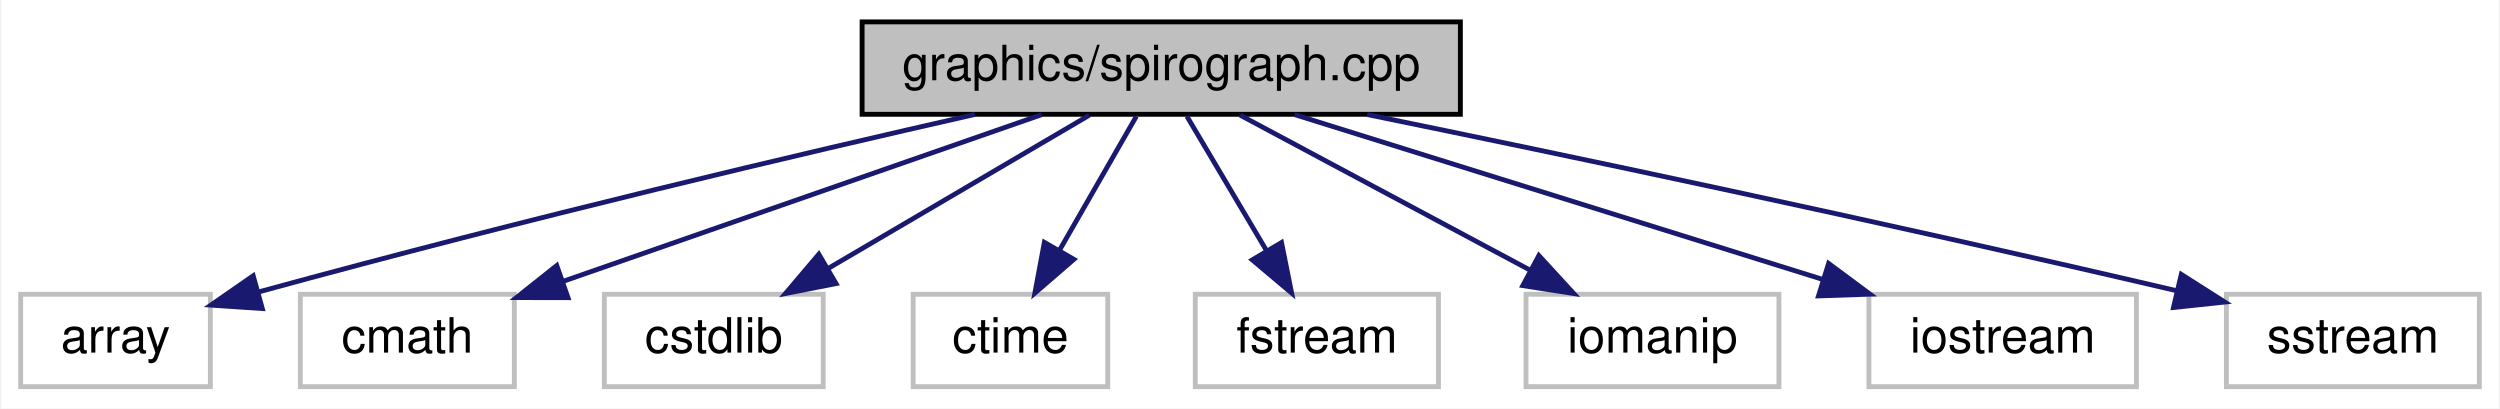
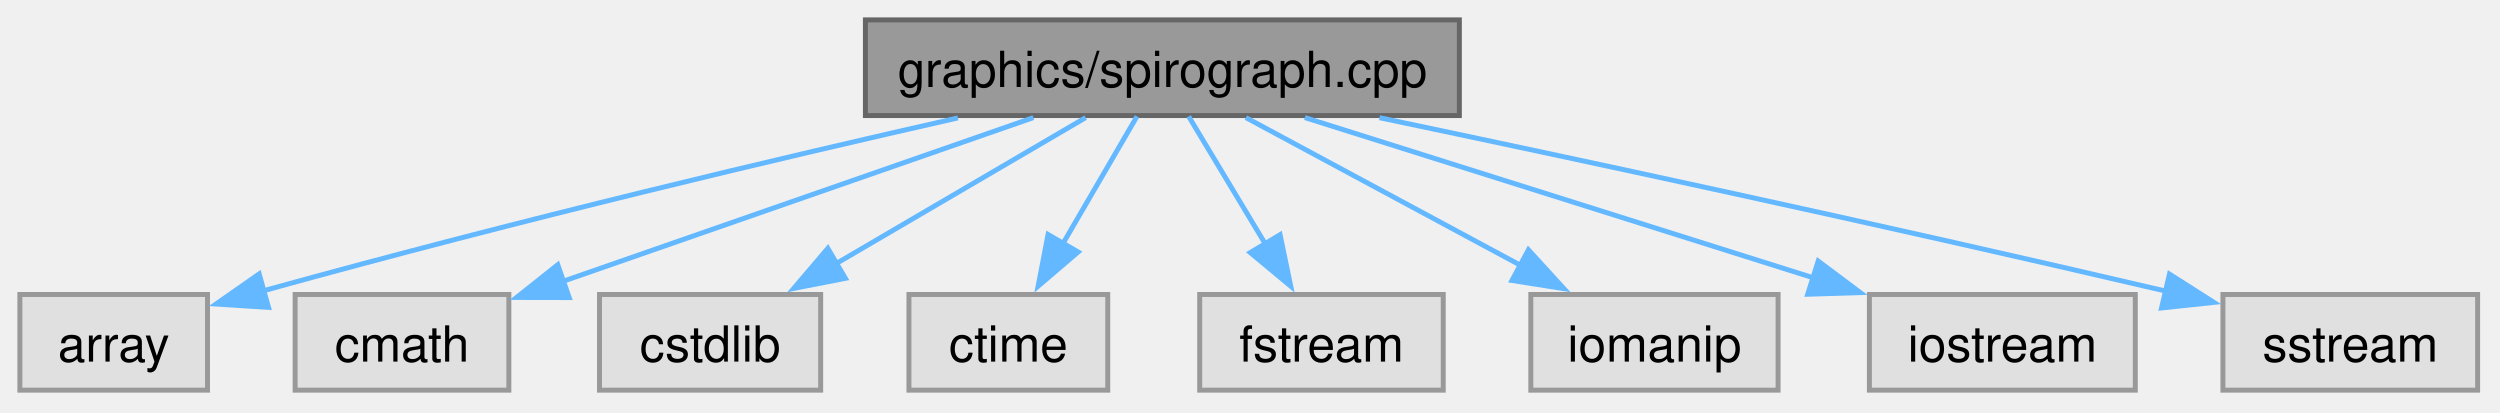
- <svg xmlns="http://www.w3.org/2000/svg" xmlns:xlink="http://www.w3.org/1999/xlink" width="514pt" height="84pt" viewBox="0.00 0.00 513.50 84.00">
-   <g id="graph0" class="graph" transform="scale(1 1) rotate(0) translate(4 80)">
-     <polygon fill="white" stroke="transparent" points="-4,4 -4,-80 509.5,-80 509.5,4 -4,4" />
-     <g id="node1" class="node">
-       <g id="a_node1">
-         <a xlink:title="Implementation of Spirograph">
-           <polygon fill="#bfbfbf" stroke="black" points="173,-56.5 173,-75.5 296,-75.5 296,-56.5 173,-56.5" />
-           <text text-anchor="middle" x="234.5" y="-63.5" font-family="Helvetica,sans-Serif" font-size="10.00">graphics/spirograph.cpp</text>
+ <svg xmlns="http://www.w3.org/2000/svg" xmlns:xlink="http://www.w3.org/1999/xlink" width="503pt" height="83pt" viewBox="0.00 0.00 503.00 83.00">
+   <g id="graph0" class="graph" transform="scale(1 1) rotate(0) translate(4 78.5)">
+     <g id="Node000001" class="node">
+       <g id="a_Node000001">
+         <a xlink:title="Implementation of Spirograph.">
+           <polygon fill="#999999" stroke="#666666" points="289.62,-74.5 170.12,-74.5 170.12,-55.25 289.62,-55.25 289.62,-74.5" />
+           <text xml:space="preserve" text-anchor="middle" x="229.88" y="-61" font-family="Helvetica,sans-Serif" font-size="10.00">graphics/spirograph.cpp</text>
        </a>
      </g>
    </g>
-     <g id="node2" class="node">
-       <g id="a_node2">
+     <g id="Node000002" class="node">
+       <g id="a_Node000002">
        <a xlink:title=" ">
-           <polygon fill="white" stroke="#bfbfbf" points="0,-0.5 0,-19.5 39,-19.5 39,-0.5 0,-0.5" />
-           <text text-anchor="middle" x="19.5" y="-7.5" font-family="Helvetica,sans-Serif" font-size="10.00">array</text>
+           <polygon fill="#e0e0e0" stroke="#999999" points="37.75,-19.25 0,-19.25 0,0 37.75,0 37.75,-19.25" />
+           <text xml:space="preserve" text-anchor="middle" x="18.88" y="-5.75" font-family="Helvetica,sans-Serif" font-size="10.00">array</text>
        </a>
      </g>
    </g>
-     <g id="edge1" class="edge">
-       <path fill="none" stroke="midnightblue" d="M196.2,-56.48C160.53,-48.38 105.67,-35.51 48.96,-19.99" />
-       <polygon fill="midnightblue" stroke="midnightblue" points="49.68,-16.56 39.11,-17.27 47.81,-23.3 49.68,-16.56" />
-     </g>
-     <g id="node3" class="node">
-       <g id="a_node3">
+     <g id="edge1_Node000001_Node000002" class="edge">
+       <g id="a_edge1_Node000001_Node000002">
        <a xlink:title=" ">
-           <polygon fill="white" stroke="#bfbfbf" points="57.5,-0.5 57.5,-19.5 101.5,-19.5 101.5,-0.5 57.5,-0.5" />
-           <text text-anchor="middle" x="79.5" y="-7.5" font-family="Helvetica,sans-Serif" font-size="10.00">cmath</text>
+           <path fill="none" stroke="#63b8ff" d="M188.73,-54.78C153.71,-46.84 101.84,-34.63 48.94,-19.98" />
+           <polygon fill="#63b8ff" stroke="#63b8ff" points="50.03,-16.65 39.46,-17.33 48.14,-23.39 50.03,-16.65" />
        </a>
      </g>
    </g>
-     <g id="edge2" class="edge">
-       <path fill="none" stroke="midnightblue" d="M209.94,-56.44C183.37,-47.19 140.89,-32.39 111.67,-22.21" />
-       <polygon fill="midnightblue" stroke="midnightblue" points="112.53,-18.8 101.93,-18.82 110.22,-25.41 112.53,-18.8" />
-     </g>
-     <g id="node4" class="node">
-       <g id="a_node4">
+     <g id="Node000003" class="node">
+       <g id="a_Node000003">
        <a xlink:title=" ">
-           <polygon fill="white" stroke="#bfbfbf" points="120,-0.5 120,-19.5 165,-19.5 165,-0.5 120,-0.5" />
-           <text text-anchor="middle" x="142.5" y="-7.5" font-family="Helvetica,sans-Serif" font-size="10.00">cstdlib</text>
+           <polygon fill="#e0e0e0" stroke="#999999" points="98.38,-19.25 55.38,-19.25 55.38,0 98.38,0 98.38,-19.25" />
+           <text xml:space="preserve" text-anchor="middle" x="76.88" y="-5.75" font-family="Helvetica,sans-Serif" font-size="10.00">cmath</text>
        </a>
      </g>
    </g>
-     <g id="edge3" class="edge">
-       <path fill="none" stroke="midnightblue" d="M219.72,-56.32C205.23,-47.82 182.93,-34.73 166.01,-24.8" />
-       <polygon fill="midnightblue" stroke="midnightblue" points="167.64,-21.7 157.24,-19.65 164.1,-27.74 167.64,-21.7" />
-     </g>
-     <g id="node5" class="node">
-       <g id="a_node5">
+     <g id="edge2_Node000001_Node000003" class="edge">
+       <g id="a_edge2_Node000001_Node000003">
        <a xlink:title=" ">
-           <polygon fill="white" stroke="#bfbfbf" points="183.5,-0.5 183.5,-19.5 223.5,-19.5 223.5,-0.5 183.5,-0.5" />
-           <text text-anchor="middle" x="203.5" y="-7.5" font-family="Helvetica,sans-Serif" font-size="10.00">ctime</text>
+           <path fill="none" stroke="#63b8ff" d="M203.92,-54.84C177.73,-45.73 137.23,-31.63 109.02,-21.81" />
+           <polygon fill="#63b8ff" stroke="#63b8ff" points="110.52,-18.63 99.93,-18.65 108.22,-25.24 110.52,-18.63" />
        </a>
      </g>
    </g>
-     <g id="edge4" class="edge">
-       <path fill="none" stroke="midnightblue" d="M229.38,-56.08C225.09,-48.61 218.84,-37.72 213.56,-28.52" />
-       <polygon fill="midnightblue" stroke="midnightblue" points="216.54,-26.68 208.52,-19.75 210.47,-30.17 216.54,-26.68" />
-     </g>
-     <g id="node6" class="node">
-       <g id="a_node6">
+     <g id="Node000004" class="node">
+       <g id="a_Node000004">
        <a xlink:title=" ">
-           <polygon fill="white" stroke="#bfbfbf" points="241.5,-0.5 241.5,-19.5 291.5,-19.5 291.5,-0.5 241.5,-0.5" />
-           <text text-anchor="middle" x="266.5" y="-7.5" font-family="Helvetica,sans-Serif" font-size="10.00">fstream</text>
+           <polygon fill="#e0e0e0" stroke="#999999" points="161.12,-19.25 116.62,-19.25 116.62,0 161.12,0 161.12,-19.25" />
+           <text xml:space="preserve" text-anchor="middle" x="138.88" y="-5.75" font-family="Helvetica,sans-Serif" font-size="10.00">cstdlib</text>
        </a>
      </g>
    </g>
-     <g id="edge5" class="edge">
-       <path fill="none" stroke="midnightblue" d="M239.78,-56.08C244.21,-48.61 250.66,-37.72 256.12,-28.52" />
-       <polygon fill="midnightblue" stroke="midnightblue" points="259.23,-30.14 261.31,-19.75 253.21,-26.57 259.23,-30.14" />
-     </g>
-     <g id="node7" class="node">
-       <g id="a_node7">
+     <g id="edge3_Node000001_Node000004" class="edge">
+       <g id="a_edge3_Node000001_Node000004">
        <a xlink:title=" ">
-           <polygon fill="white" stroke="#bfbfbf" points="309.5,-0.5 309.5,-19.5 361.5,-19.5 361.5,-0.5 309.5,-0.5" />
-           <text text-anchor="middle" x="335.5" y="-7.5" font-family="Helvetica,sans-Serif" font-size="10.00">iomanip</text>
+           <path fill="none" stroke="#63b8ff" d="M214.44,-54.84C200.71,-46.81 180.38,-34.91 164.26,-25.48" />
+           <polygon fill="#63b8ff" stroke="#63b8ff" points="166.09,-22.5 155.69,-20.47 162.56,-28.54 166.09,-22.5" />
        </a>
      </g>
    </g>
-     <g id="edge6" class="edge">
-       <path fill="none" stroke="midnightblue" d="M250.73,-56.32C266.85,-47.7 291.8,-34.36 310.46,-24.39" />
-       <polygon fill="midnightblue" stroke="midnightblue" points="312.14,-27.46 319.31,-19.65 308.84,-21.28 312.14,-27.46" />
-     </g>
-     <g id="node8" class="node">
-       <g id="a_node8">
+     <g id="Node000005" class="node">
+       <g id="a_Node000005">
        <a xlink:title=" ">
-           <polygon fill="white" stroke="#bfbfbf" points="380,-0.5 380,-19.5 435,-19.5 435,-0.5 380,-0.5" />
-           <text text-anchor="middle" x="407.5" y="-7.5" font-family="Helvetica,sans-Serif" font-size="10.00">iostream</text>
+           <polygon fill="#e0e0e0" stroke="#999999" points="218.88,-19.25 178.88,-19.25 178.88,0 218.88,0 218.88,-19.25" />
+           <text xml:space="preserve" text-anchor="middle" x="198.88" y="-5.75" font-family="Helvetica,sans-Serif" font-size="10.00">ctime</text>
        </a>
      </g>
    </g>
-     <g id="edge7" class="edge">
-       <path fill="none" stroke="midnightblue" d="M261.91,-56.44C291.27,-47.28 338.02,-32.69 370.6,-22.52" />
-       <polygon fill="midnightblue" stroke="midnightblue" points="371.71,-25.84 380.22,-19.52 369.63,-19.16 371.71,-25.84" />
-     </g>
-     <g id="node9" class="node">
-       <g id="a_node9">
+     <g id="edge4_Node000001_Node000005" class="edge">
+       <g id="a_edge4_Node000001_Node000005">
        <a xlink:title=" ">
-           <polygon fill="white" stroke="#bfbfbf" points="453.5,-0.5 453.5,-19.5 505.5,-19.5 505.5,-0.5 453.5,-0.5" />
-           <text text-anchor="middle" x="479.5" y="-7.5" font-family="Helvetica,sans-Serif" font-size="10.00">sstream</text>
+           <path fill="none" stroke="#63b8ff" d="M224.76,-55.08C220.7,-48.11 214.88,-38.12 209.79,-29.37" />
+           <polygon fill="#63b8ff" stroke="#63b8ff" points="212.92,-27.8 204.87,-20.92 206.87,-31.32 212.92,-27.8" />
        </a>
      </g>
    </g>
-     <g id="edge8" class="edge">
-       <path fill="none" stroke="midnightblue" d="M276.85,-56.45C317.27,-48.18 380.1,-35 443.41,-20.19" />
-       <polygon fill="midnightblue" stroke="midnightblue" points="444.22,-23.59 453.16,-17.9 442.62,-16.78 444.22,-23.59" />
+     <g id="Node000006" class="node">
+       <g id="a_Node000006">
+         <a xlink:title=" ">
+           <polygon fill="#e0e0e0" stroke="#999999" points="286.38,-19.25 237.38,-19.25 237.38,0 286.38,0 286.38,-19.25" />
+           <text xml:space="preserve" text-anchor="middle" x="261.88" y="-5.75" font-family="Helvetica,sans-Serif" font-size="10.00">fstream</text>
+         </a>
+       </g>
+     </g>
+     <g id="edge5_Node000001_Node000006" class="edge">
+       <g id="a_edge5_Node000001_Node000006">
+         <a xlink:title=" ">
+           <path fill="none" stroke="#63b8ff" d="M235.16,-55.08C239.35,-48.11 245.35,-38.12 250.61,-29.37" />
+           <polygon fill="#63b8ff" stroke="#63b8ff" points="253.55,-31.28 255.7,-20.91 247.55,-27.68 253.55,-31.28" />
+         </a>
+       </g>
+     </g>
+     <g id="Node000007" class="node">
+       <g id="a_Node000007">
+         <a xlink:title=" ">
+           <polygon fill="#e0e0e0" stroke="#999999" points="353.75,-19.25 304,-19.25 304,0 353.75,0 353.75,-19.25" />
+           <text xml:space="preserve" text-anchor="middle" x="328.88" y="-5.75" font-family="Helvetica,sans-Serif" font-size="10.00">iomanip</text>
+         </a>
+       </g>
+     </g>
+     <g id="edge6_Node000001_Node000007" class="edge">
+       <g id="a_edge6_Node000001_Node000007">
+         <a xlink:title=" ">
+           <path fill="none" stroke="#63b8ff" d="M246.67,-54.84C261.89,-46.66 284.57,-34.46 302.26,-24.94" />
+           <polygon fill="#63b8ff" stroke="#63b8ff" points="303.52,-28.24 310.67,-20.42 300.2,-22.07 303.52,-28.24" />
+         </a>
+       </g>
+     </g>
+     <g id="Node000008" class="node">
+       <g id="a_Node000008">
+         <a xlink:title=" ">
+           <polygon fill="#e0e0e0" stroke="#999999" points="425.62,-19.25 372.12,-19.25 372.12,0 425.62,0 425.62,-19.25" />
+           <text xml:space="preserve" text-anchor="middle" x="398.88" y="-5.75" font-family="Helvetica,sans-Serif" font-size="10.00">iostream</text>
+         </a>
+       </g>
+     </g>
+     <g id="edge7_Node000001_Node000008" class="edge">
+       <g id="a_edge7_Node000001_Node000008">
+         <a xlink:title=" ">
+           <path fill="none" stroke="#63b8ff" d="M258.54,-54.84C286.72,-45.96 329.9,-32.36 360.92,-22.58" />
+           <polygon fill="#63b8ff" stroke="#63b8ff" points="361.82,-25.97 370.3,-19.63 359.71,-19.3 361.82,-25.97" />
+         </a>
+       </g>
+     </g>
+     <g id="Node000009" class="node">
+       <g id="a_Node000009">
+         <a xlink:title=" ">
+           <polygon fill="#e0e0e0" stroke="#999999" points="494.5,-19.25 443.25,-19.25 443.25,0 494.5,0 494.5,-19.25" />
+           <text xml:space="preserve" text-anchor="middle" x="468.88" y="-5.75" font-family="Helvetica,sans-Serif" font-size="10.00">sstream</text>
+         </a>
+       </g>
+     </g>
+     <g id="edge8_Node000001_Node000009" class="edge">
+       <g id="a_edge8_Node000001_Node000009">
+         <a xlink:title=" ">
+           <path fill="none" stroke="#63b8ff" d="M273.56,-54.82C312.7,-46.6 371.94,-33.92 431.74,-19.93" />
+           <polygon fill="#63b8ff" stroke="#63b8ff" points="432.5,-23.35 441.44,-17.66 430.9,-16.54 432.5,-23.35" />
+         </a>
+       </g>
    </g>
  </g>
</svg>
